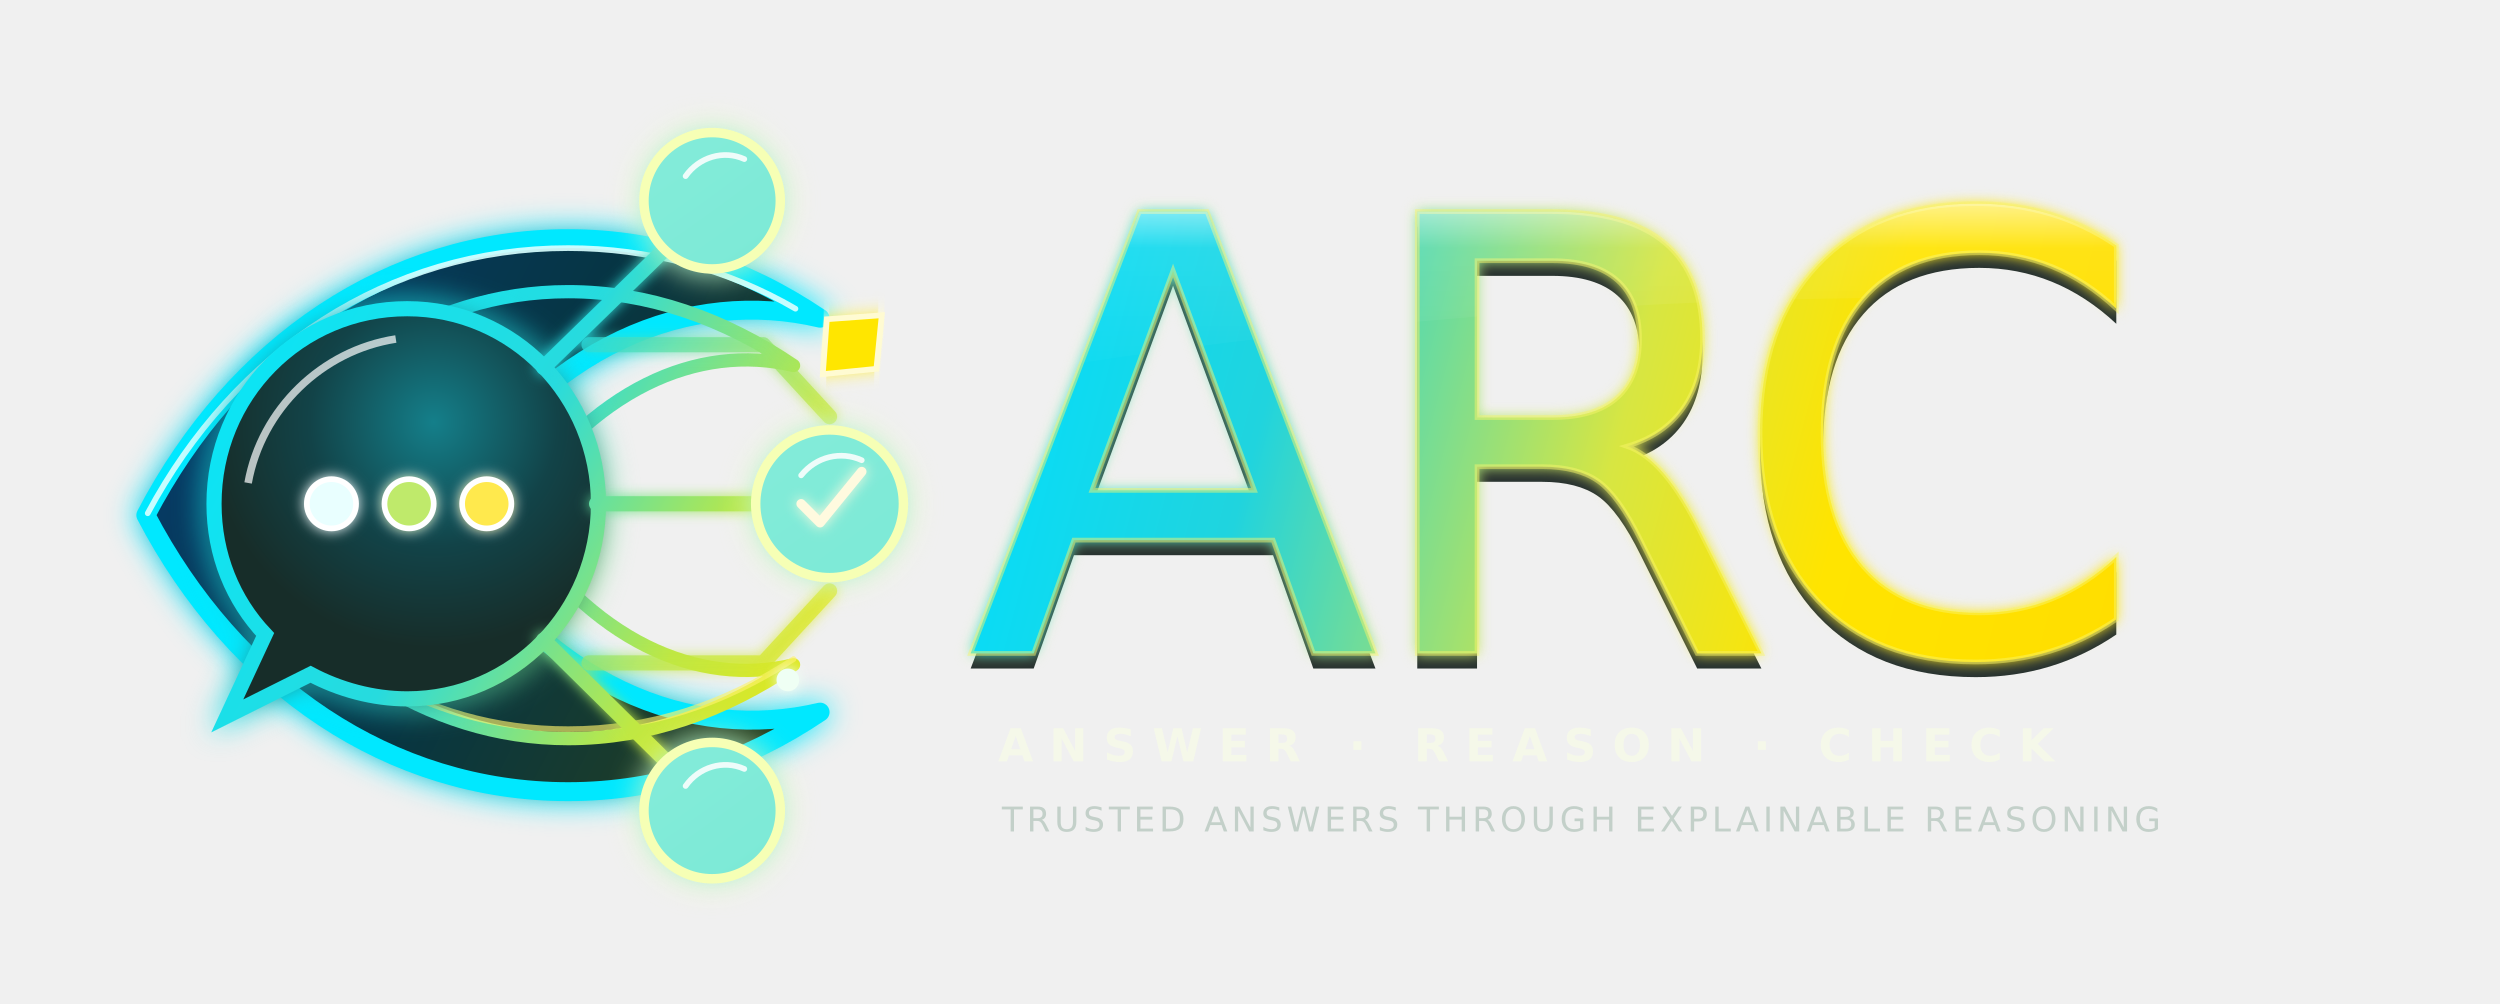
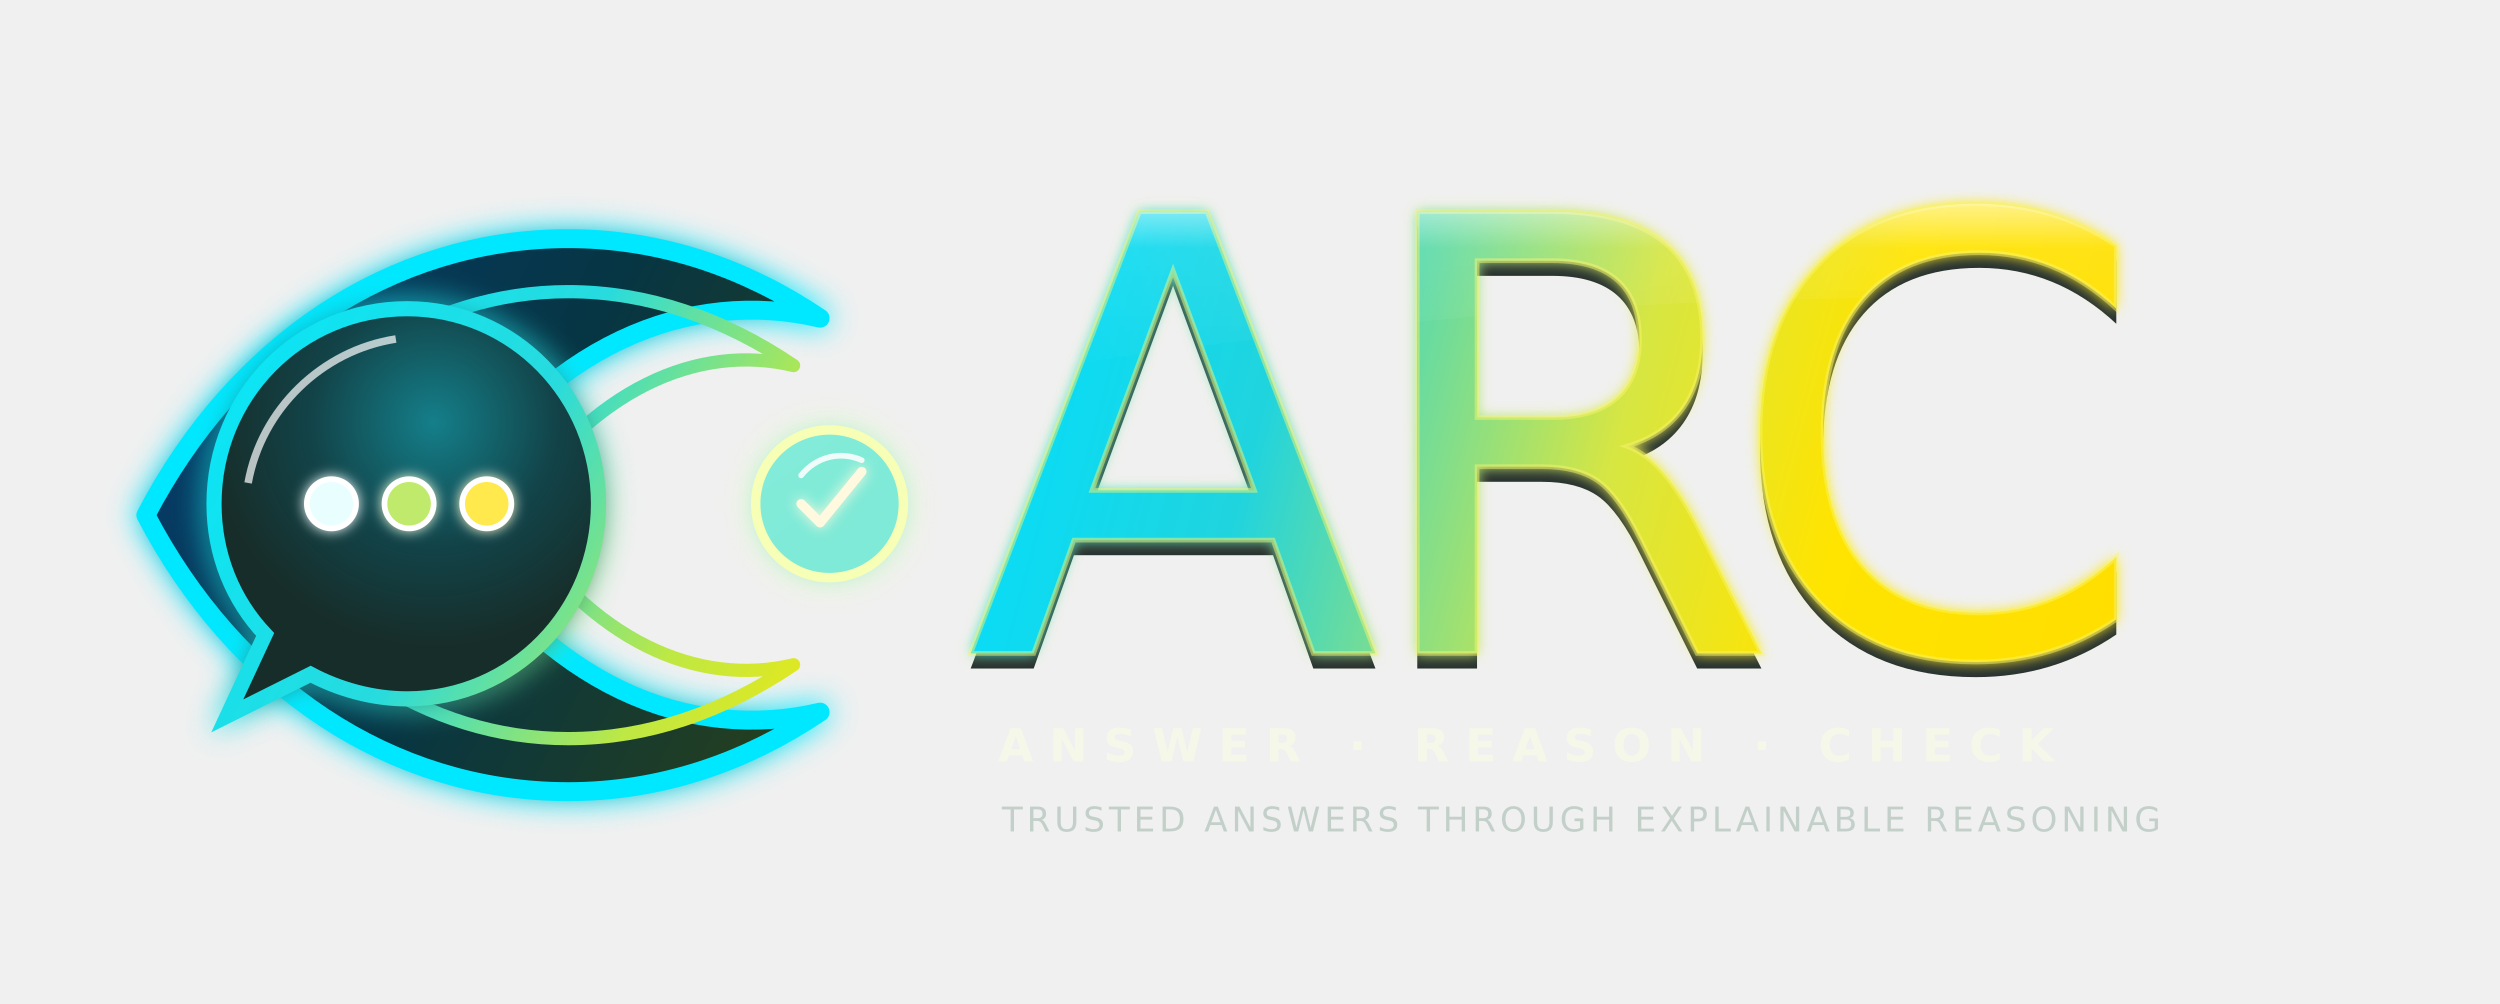
<svg xmlns="http://www.w3.org/2000/svg" viewBox="80 245 1320 530" role="img" aria-labelledby="title desc">
  <defs>
-     <linearGradient id="background" x1="0" y1="0" x2="0" y2="1024" gradientUnits="userSpaceOnUse">
-       <stop stop-color="#57595B" />
-       <stop offset=".46" stop-color="#222A27" />
-       <stop offset="1" stop-color="#56585A" />
-     </linearGradient>
-     <radialGradient id="vignette" cx="0" cy="0" r="1" gradientTransform="translate(768 500) scale(820 560)" gradientUnits="userSpaceOnUse">
-       <stop offset=".25" stop-color="#06110F" stop-opacity="0" />
-       <stop offset="1" stop-color="#101415" stop-opacity=".48" />
-     </radialGradient>
-     <radialGradient id="cyan-bloom" cx="0" cy="0" r="1" gradientTransform="translate(343 513) scale(340 270)" gradientUnits="userSpaceOnUse">
-       <stop stop-color="#00E7FF" stop-opacity=".72" />
-       <stop offset=".33" stop-color="#03D9F7" stop-opacity=".25" />
-       <stop offset="1" stop-color="#00C8F4" stop-opacity="0" />
-     </radialGradient>
-     <radialGradient id="gold-bloom" cx="0" cy="0" r="1" gradientTransform="translate(960 505) scale(560 285)" gradientUnits="userSpaceOnUse">
-       <stop stop-color="#FFE600" stop-opacity=".58" />
-       <stop offset=".38" stop-color="#FFD900" stop-opacity=".19" />
-       <stop offset="1" stop-color="#FFD600" stop-opacity="0" />
-     </radialGradient>
    <linearGradient id="spectrum" x1="164" y1="395" x2="565" y2="622" gradientUnits="userSpaceOnUse">
      <stop stop-color="#00E8FF" />
      <stop offset=".45" stop-color="#27DBDE" />
      <stop offset=".72" stop-color="#BFE843" />
      <stop offset="1" stop-color="#FFE700" />
    </linearGradient>
    <linearGradient id="eye-fill" x1="181" y1="431" x2="505" y2="599" gradientUnits="userSpaceOnUse">
      <stop stop-color="#063B67" />
      <stop offset=".5" stop-color="#063543" />
      <stop offset="1" stop-color="#243F20" />
    </linearGradient>
    <radialGradient id="core" cx="0" cy="0" r="1" gradientTransform="translate(309 468) rotate(55) scale(119)" gradientUnits="userSpaceOnUse">
      <stop stop-color="#147F8A" />
      <stop offset=".55" stop-color="#124348" />
      <stop offset="1" stop-color="#172D29" />
    </radialGradient>
    <radialGradient id="orb" cx="0" cy="0" r="1" gradientTransform="translate(-10 -14) rotate(45) scale(70)" gradientUnits="objectBoundingBox">
      <stop stop-color="#FFFFFF" />
      <stop offset=".12" stop-color="#B7FFF2" />
      <stop offset=".45" stop-color="#31CDB2" />
      <stop offset="1" stop-color="#148F8A" />
    </radialGradient>
    <linearGradient id="arc-text" x1="590" y1="393" x2="1335" y2="590" gradientUnits="userSpaceOnUse">
      <stop stop-color="#00DFFF" />
      <stop offset=".22" stop-color="#20D4DE" />
      <stop offset=".46" stop-color="#D7E642" />
      <stop offset=".62" stop-color="#FFE400" />
      <stop offset="1" stop-color="#FFD900" />
    </linearGradient>
    <linearGradient id="arc-highlight" x1="0" y1="0" x2="0" y2="1">
      <stop stop-color="#FFFFFF" stop-opacity=".78" />
      <stop offset=".26" stop-color="#FFFFFF" stop-opacity=".11" />
      <stop offset="1" stop-color="#FFFFFF" stop-opacity="0" />
    </linearGradient>
    <linearGradient id="baseline" x1="596" y1="0" x2="1325" y2="0" gradientUnits="userSpaceOnUse">
      <stop stop-color="#00DFFF" stop-opacity=".65" />
      <stop offset=".52" stop-color="#FFE500" stop-opacity=".8" />
      <stop offset="1" stop-color="#FFE500" stop-opacity="0" />
    </linearGradient>
-     <pattern id="scanlines" width="18" height="18" patternUnits="userSpaceOnUse">
-       <path d="M0 18V0" stroke="#FFFFFF" stroke-opacity=".024" />
-     </pattern>
-     <filter id="large-glow" x="-80%" y="-80%" width="260%" height="260%" color-interpolation-filters="sRGB">
-       <feGaussianBlur stdDeviation="21" result="blur" />
-       <feMerge>
-         <feMergeNode in="blur" />
-         <feMergeNode in="SourceGraphic" />
-       </feMerge>
-     </filter>
    <filter id="medium-glow" x="-60%" y="-60%" width="220%" height="220%" color-interpolation-filters="sRGB">
      <feGaussianBlur stdDeviation="8" result="blur" />
      <feMerge>
        <feMergeNode in="blur" />
        <feMergeNode in="SourceGraphic" />
      </feMerge>
    </filter>
    <filter id="small-glow" x="-50%" y="-50%" width="200%" height="200%" color-interpolation-filters="sRGB">
      <feGaussianBlur stdDeviation="3.5" result="blur" />
      <feMerge>
        <feMergeNode in="blur" />
        <feMergeNode in="SourceGraphic" />
      </feMerge>
    </filter>
    <clipPath id="word-clip">
      <text x="590" y="590" font-family="DejaVu Sans, Arial, sans-serif" font-size="320" font-weight="400" letter-spacing="-12">ARC</text>
    </clipPath>
  </defs>
  <g stroke-linejoin="round" stroke-linecap="round">
    <path d="M157 517C204 427 286 371 380 371c48 0 93 15 133 42-68-16-145 12-202 104 58 92 134 120 202 104-40 27-85 42-133 42-94 0-176-56-223-146Z" fill="url(#eye-fill)" stroke="#00E8FF" stroke-width="10" filter="url(#medium-glow)" />
    <path d="M193 517c47-73 112-118 187-118 42 0 82 14 119 39-50-12-107 12-150 79 43 67 100 91 150 79-37 25-77 39-119 39-75 0-140-45-187-118Z" fill="none" stroke="url(#spectrum)" stroke-width="7" />
-     <path d="M158 516c46-86 127-140 222-140 42 0 84 11 120 32" fill="none" stroke="#D7FFFF" stroke-width="3" opacity=".92" />
-     <path d="M194 520c46 69 109 110 186 110 43 0 82-13 119-37" fill="none" stroke="#FFF26B" stroke-width="3" opacity=".64" />
  </g>
  <g filter="url(#medium-glow)">
    <path d="M396 511c0 57-45 103-101 103-18 0-36-5-51-13l-44 22 20-43c-17-18-27-42-27-69 0-57 45-103 102-103 56 0 101 46 101 103Z" fill="url(#core)" stroke="url(#spectrum)" stroke-width="8" />
    <path d="M211 500c7-39 39-70 78-76" fill="none" stroke="#FFFFFF" stroke-width="4" opacity=".7" />
  </g>
  <g filter="url(#small-glow)">
    <circle cx="255" cy="511" r="13" fill="#E9FFFF" stroke="#FFFFFF" stroke-width="3" />
    <circle cx="296" cy="511" r="13" fill="#BFEA6B" stroke="#FFFFFF" stroke-width="3" />
    <circle cx="337" cy="511" r="13" fill="#FFE94D" stroke="#FFFFFF" stroke-width="3" />
  </g>
-   <g fill="none" stroke="url(#spectrum)" stroke-width="8" stroke-linecap="round" stroke-linejoin="round" filter="url(#small-glow)">
-     <path d="M367 439 444 364" />
-     <path d="M395 511h104" />
-     <path d="M367 583 444 659" />
-     <path d="M391 427h92l35 38" opacity=".72" />
-     <path d="M391 595h92l35-38" opacity=".72" />
-   </g>
-   <g stroke="#F6FFB5" stroke-width="5" filter="url(#medium-glow)">
-     <circle cx="456" cy="351" r="36" fill="url(#orb)" />
-     <circle cx="518" cy="511" r="39" fill="url(#orb)" />
-     <circle cx="456" cy="673" r="36" fill="url(#orb)" />
-   </g>
-   <g fill="none" stroke="#FFFFFF" stroke-width="3" stroke-linecap="round" opacity=".86">
-     <path d="M442 338c7-10 20-14 31-9" />
-     <path d="M503 496c8-10 21-13 32-8" />
-     <path d="M442 660c7-10 20-14 31-9" />
-   </g>
+   <path d="M396 511h103" fill="none" stroke="url(#spectrum)" stroke-width="8" stroke-linecap="round" filter="url(#small-glow)" />
+   <circle cx="518" cy="511" r="39" fill="url(#orb)" stroke="#F6FFB5" stroke-width="5" filter="url(#medium-glow)" />
+   <path d="M503 496c8-10 21-13 32-8" fill="none" stroke="#FFFFFF" stroke-width="3" stroke-linecap="round" opacity=".86" />
  <path d="m503 511 10 10 22-27" fill="none" stroke="#FFFADF" stroke-width="5" stroke-linecap="round" stroke-linejoin="round" filter="url(#small-glow)" />
-   <path d="m511 427 19-22 18 22-18 22Z" fill="#FFE600" stroke="#FFFBD2" stroke-width="3" transform="rotate(45 530 427)" filter="url(#small-glow)" />
-   <circle cx="496" cy="604" r="6" fill="#EFFFF4" filter="url(#small-glow)" />
  <text x="590" y="598" fill="#071311" opacity=".86" font-family="DejaVu Sans, Arial, sans-serif" font-size="320" font-weight="400" letter-spacing="-12">ARC</text>
  <text x="590" y="590" fill="url(#arc-text)" stroke="#F8F46B" stroke-opacity=".48" stroke-width="2.5" font-family="DejaVu Sans, Arial, sans-serif" font-size="320" font-weight="400" letter-spacing="-12" filter="url(#small-glow)">ARC</text>
  <g clip-path="url(#word-clip)" opacity=".74">
    <path d="M570 350h790v68c-224-29-512-18-790 32Z" fill="url(#arc-highlight)" />
  </g>
  <path d="M602 603h730" stroke="url(#baseline)" stroke-width="3" filter="url(#small-glow)" />
  <g font-family="DejaVu Sans, Arial, sans-serif">
    <text x="607" y="647" fill="#F5F8E9" font-size="24" font-weight="600" letter-spacing="8.5">ANSWER  ·  REASON  ·  CHECK</text>
    <text x="609" y="684" fill="#C3D0C9" font-size="18" font-weight="400" letter-spacing="2.1">TRUSTED ANSWERS THROUGH EXPLAINABLE REASONING</text>
  </g>
</svg>
